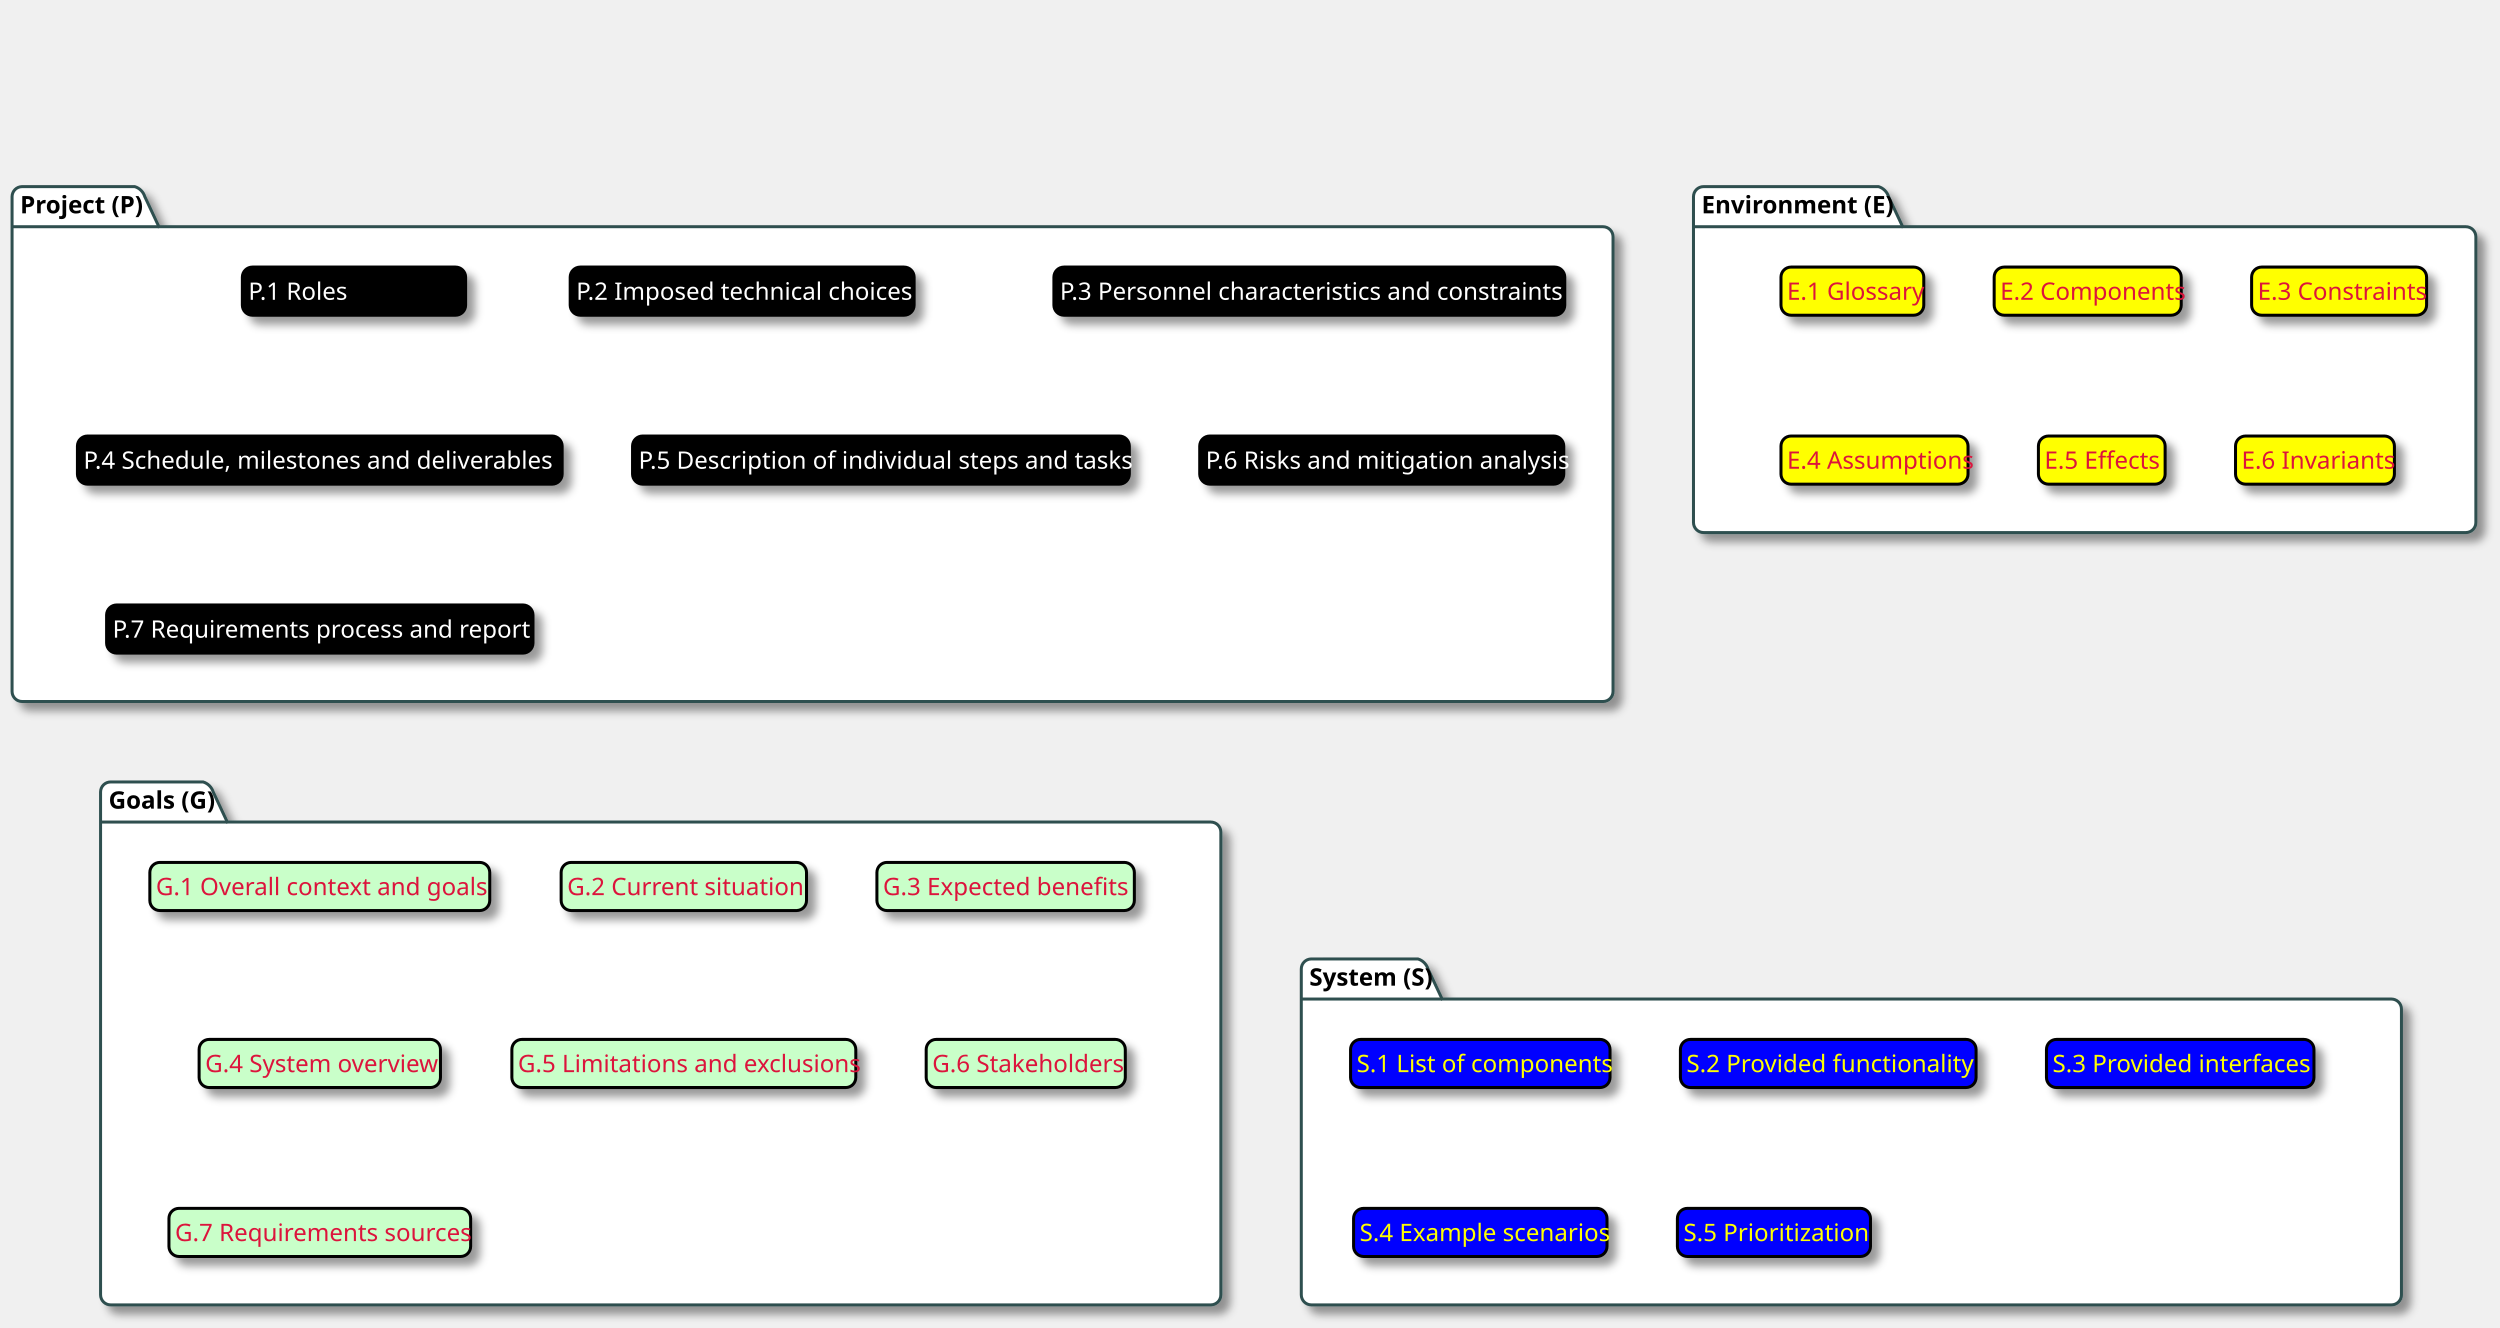
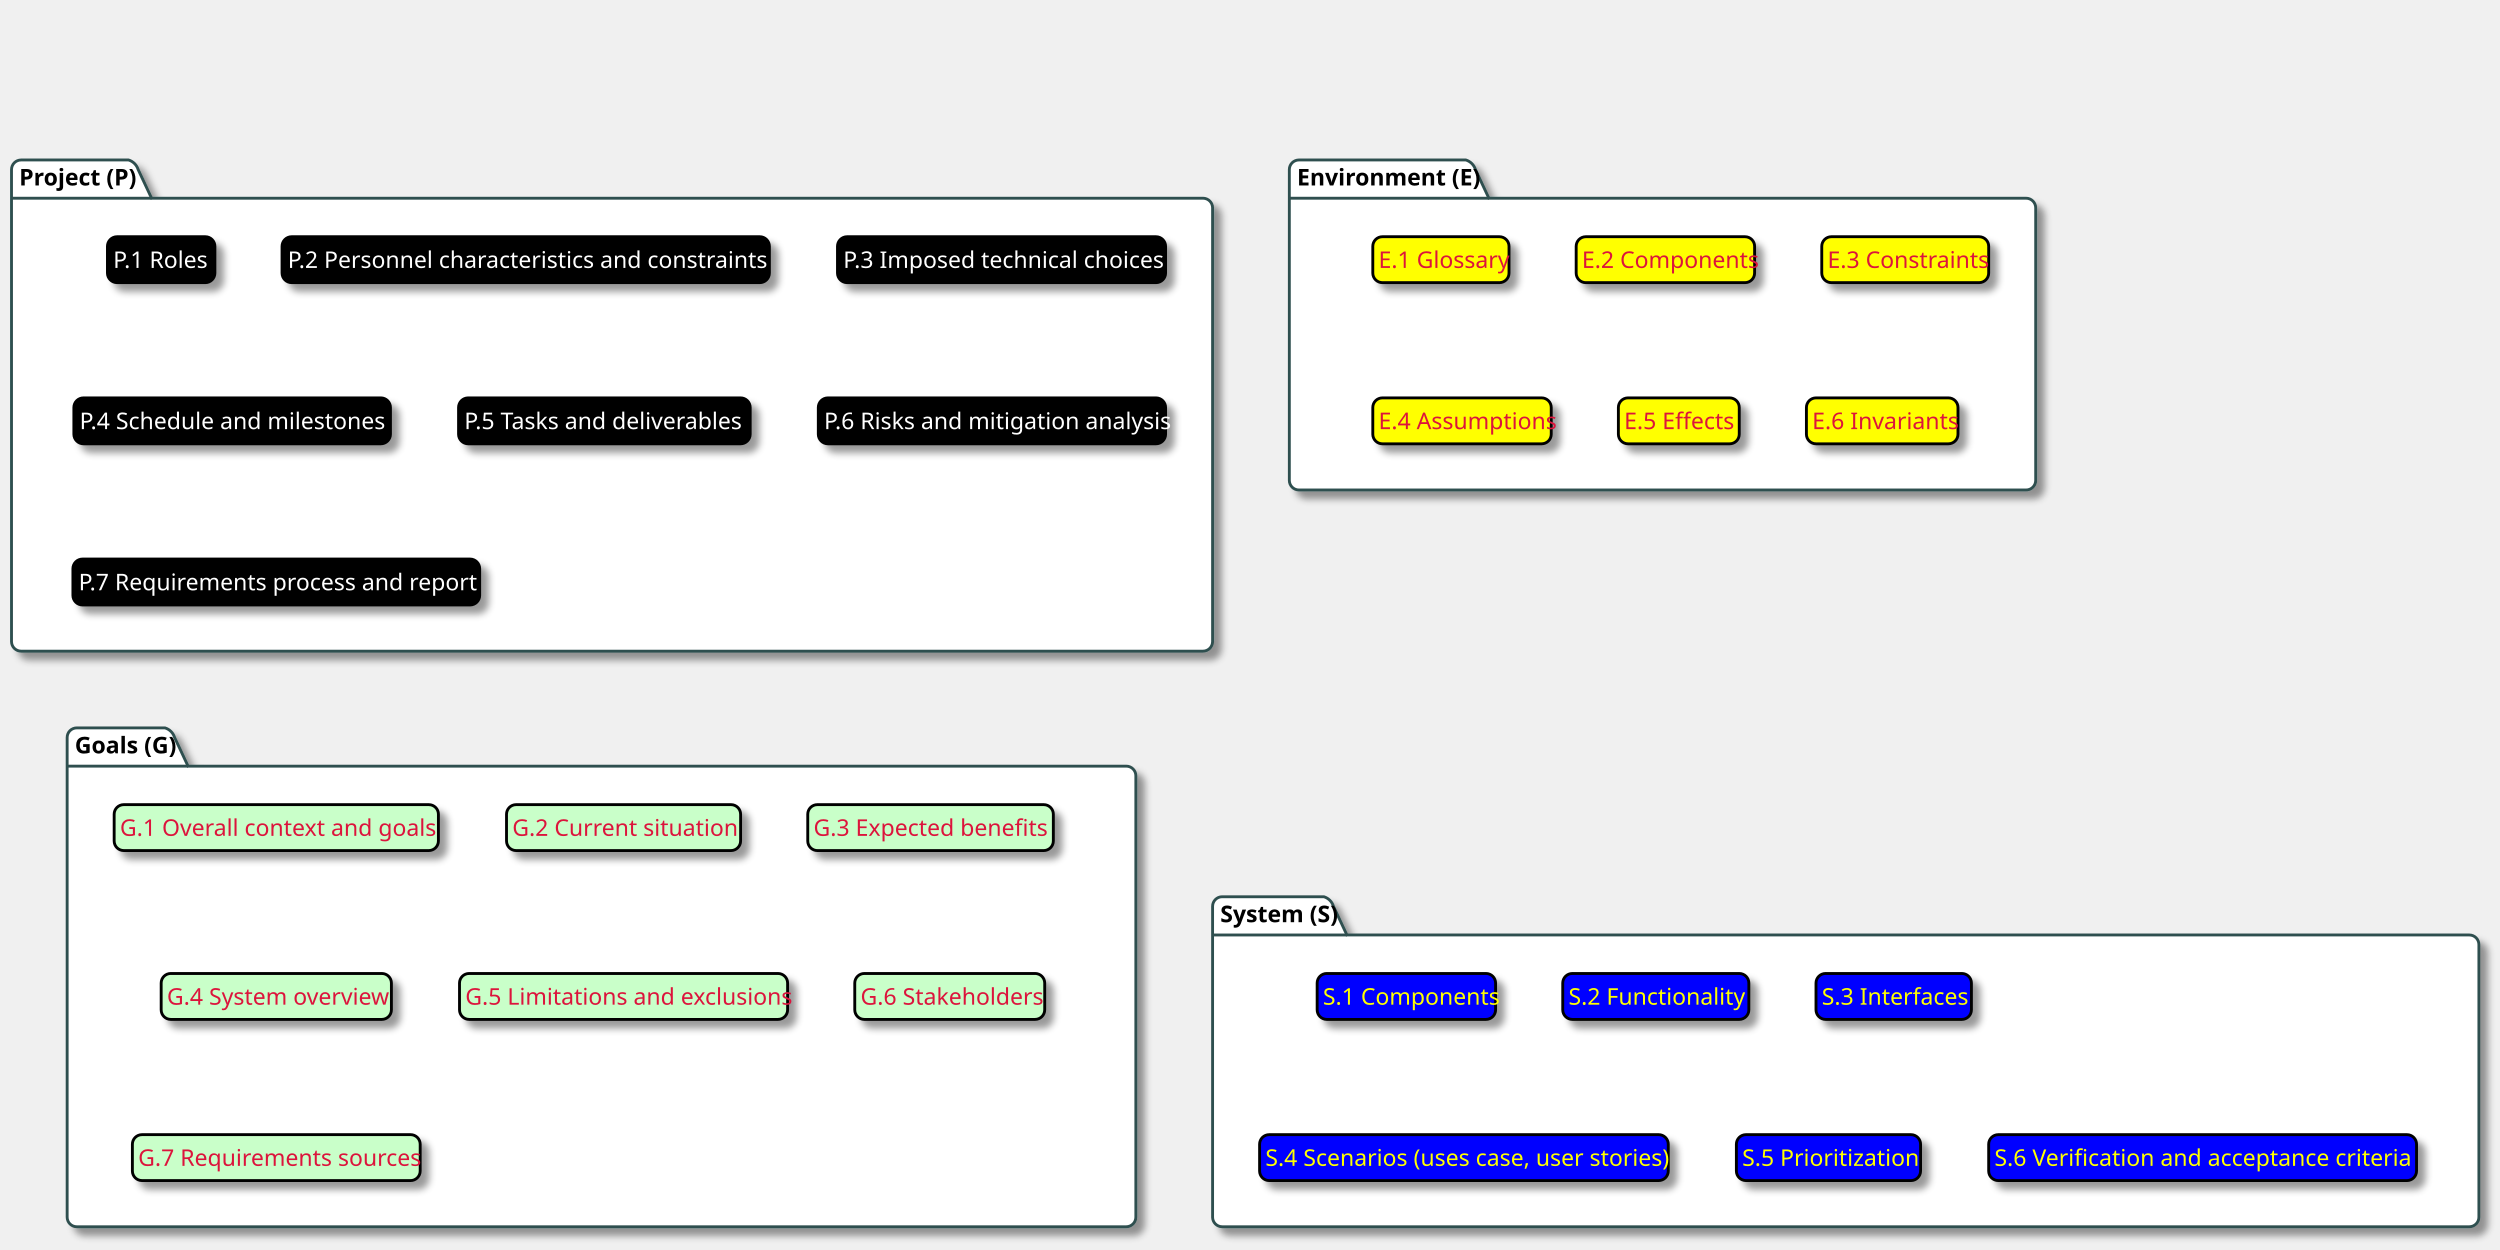
- <svg xmlns="http://www.w3.org/2000/svg" contentScriptType="application/ecmascript" contentStyleType="text/css" height="660px" preserveAspectRatio="none" style="width:1243px;height:660px;" version="1.1" viewBox="0 0 1243 660" width="1243px" zoomAndPan="magnify">
+ <svg xmlns="http://www.w3.org/2000/svg" contentScriptType="application/ecmascript" contentStyleType="text/css" height="651px" preserveAspectRatio="none" style="width:1303px;height:651px;" version="1.1" viewBox="0 0 1303 651" width="1303px" zoomAndPan="magnify">
  <defs>
-     <filter height="300%" id="f12a9rsw4as17j" width="300%" x="-1" y="-1">
+     <filter height="300%" id="fht9kq4lhfctf" width="300%" x="-1" y="-1">
      <feGaussianBlur result="blurOut" stdDeviation="2.0" />
      <feColorMatrix in="blurOut" result="blurOut2" type="matrix" values="0 0 0 0 0 0 0 0 0 0 0 0 0 0 0 0 0 0 .4 0" />
      <feOffset dx="4.0" dy="4.0" in="blurOut2" result="blurOut3" />
      <feBlend in="SourceGraphic" in2="blurOut3" mode="normal" />
    </filter>
  </defs>
  <g>
-     <path d="M11,92.79 L67,92.79 A7.5,7.5 0 0 1 72,97.79 L79,112.724 L797,112.724 A5,5 0 0 1 802,117.724 L802,343.79 A5,5 0 0 1 797,348.79 L11,348.79 A5,5 0 0 1 6,343.79 L6,97.79 A5,5 0 0 1 11,92.79 " fill="#FFFFFF" filter="url(#f12a9rsw4as17j)" style="stroke: #2F4F4F; stroke-width: 1.5;" />
-     <line style="stroke: #2F4F4F; stroke-width: 1.5;" x1="6" x2="79" y1="112.724" y2="112.724" />
-     <text fill="#000000" font-family="TrebuchetMS" font-size="12" font-weight="bold" lengthAdjust="spacingAndGlyphs" textLength="60" x="10" y="106.058">Project (P)</text>
-     <path d="M847,92.79 L934,92.79 A7.5,7.5 0 0 1 939,97.79 L946,112.724 L1226,112.724 A5,5 0 0 1 1231,117.724 L1231,259.79 A5,5 0 0 1 1226,264.79 L847,264.79 A5,5 0 0 1 842,259.79 L842,97.79 A5,5 0 0 1 847,92.79 " fill="#FFFFFF" filter="url(#f12a9rsw4as17j)" style="stroke: #2F4F4F; stroke-width: 1.5;" />
-     <line style="stroke: #2F4F4F; stroke-width: 1.5;" x1="842" x2="946" y1="112.724" y2="112.724" />
-     <text fill="#000000" font-family="TrebuchetMS" font-size="12" font-weight="bold" lengthAdjust="spacingAndGlyphs" textLength="91" x="846" y="106.058">Environment (E)</text>
-     <path d="M55,388.79 L101,388.79 A7.5,7.5 0 0 1 106,393.79 L113,408.724 L602,408.724 A5,5 0 0 1 607,413.724 L607,643.79 A5,5 0 0 1 602,648.79 L55,648.79 A5,5 0 0 1 50,643.79 L50,393.79 A5,5 0 0 1 55,388.79 " fill="#FFFFFF" filter="url(#f12a9rsw4as17j)" style="stroke: #2F4F4F; stroke-width: 1.5;" />
-     <line style="stroke: #2F4F4F; stroke-width: 1.5;" x1="50" x2="113" y1="408.724" y2="408.724" />
-     <text fill="#000000" font-family="TrebuchetMS" font-size="12" font-weight="bold" lengthAdjust="spacingAndGlyphs" textLength="50" x="54" y="402.058">Goals (G)</text>
-     <path d="M652,476.79 L705,476.79 A7.5,7.5 0 0 1 710,481.79 L717,496.724 L1189,496.724 A5,5 0 0 1 1194,501.724 L1194,643.79 A5,5 0 0 1 1189,648.79 L652,648.79 A5,5 0 0 1 647,643.79 L647,481.79 A5,5 0 0 1 652,476.79 " fill="#FFFFFF" filter="url(#f12a9rsw4as17j)" style="stroke: #2F4F4F; stroke-width: 1.5;" />
-     <line style="stroke: #2F4F4F; stroke-width: 1.5;" x1="647" x2="717" y1="496.724" y2="496.724" />
-     <text fill="#000000" font-family="TrebuchetMS" font-size="12" font-weight="bold" lengthAdjust="spacingAndGlyphs" textLength="57" x="651" y="490.058">System (S)</text>
-     <rect codeLine="9" fill="#000000" filter="url(#f12a9rsw4as17j)" height="23.934" id="p1" rx="5" ry="5" style="stroke: #000000; stroke-width: 1.5;" width="111" x="120.5" y="132.79" />
-     <text fill="#FFFFFF" font-family="TrebuchetMS" font-size="12" lengthAdjust="spacingAndGlyphs" textLength="105" x="123.5" y="149.058">P.1 Roles</text>
-     <rect codeLine="10" fill="#000000" filter="url(#f12a9rsw4as17j)" height="23.934" id="p2" rx="5" ry="5" style="stroke: #000000; stroke-width: 1.5;" width="171" x="283.5" y="132.79" />
-     <text fill="#FFFFFF" font-family="TrebuchetMS" font-size="12" lengthAdjust="spacingAndGlyphs" textLength="165" x="286.5" y="149.058">P.2 Imposed technical choices</text>
-     <rect codeLine="11" fill="#000000" filter="url(#f12a9rsw4as17j)" height="23.934" id="p3" rx="5" ry="5" style="stroke: #000000; stroke-width: 1.5;" width="254" x="524" y="132.79" />
-     <text fill="#FFFFFF" font-family="TrebuchetMS" font-size="12" lengthAdjust="spacingAndGlyphs" textLength="248" x="527" y="149.058">P.3 Personnel characteristics and constraints</text>
-     <rect codeLine="12" fill="#000000" filter="url(#f12a9rsw4as17j)" height="23.934" id="p4" rx="5" ry="5" style="stroke: #000000; stroke-width: 1.5;" width="241" x="38.5" y="216.79" />
-     <text fill="#FFFFFF" font-family="TrebuchetMS" font-size="12" lengthAdjust="spacingAndGlyphs" textLength="235" x="41.5" y="233.058">P.4 Schedule, milestones and deliverables</text>
-     <rect codeLine="13" fill="#000000" filter="url(#f12a9rsw4as17j)" height="23.934" id="p5" rx="5" ry="5" style="stroke: #000000; stroke-width: 1.5;" width="247" x="314.5" y="216.79" />
-     <text fill="#FFFFFF" font-family="TrebuchetMS" font-size="12" lengthAdjust="spacingAndGlyphs" textLength="241" x="317.5" y="233.058">P.5 Description of individual steps and tasks</text>
-     <rect codeLine="14" fill="#000000" filter="url(#f12a9rsw4as17j)" height="23.934" id="p6" rx="5" ry="5" style="stroke: #000000; stroke-width: 1.5;" width="181" x="596.5" y="216.79" />
-     <text fill="#FFFFFF" font-family="TrebuchetMS" font-size="12" lengthAdjust="spacingAndGlyphs" textLength="175" x="599.5" y="233.058">P.6 Risks and mitigation analysis</text>
-     <rect codeLine="15" fill="#000000" filter="url(#f12a9rsw4as17j)" height="23.934" id="p7" rx="5" ry="5" style="stroke: #000000; stroke-width: 1.5;" width="212" x="53" y="300.79" />
-     <text fill="#FFFFFF" font-family="TrebuchetMS" font-size="12" lengthAdjust="spacingAndGlyphs" textLength="206" x="56" y="317.058">P.7 Requirements process and report</text>
-     <rect codeLine="21" fill="#FFFF00" filter="url(#f12a9rsw4as17j)" height="23.934" id="e1" rx="5" ry="5" style="stroke: #000000; stroke-width: 1.5;" width="71" x="885.5" y="132.79" />
-     <text fill="#DC143C" font-family="TrebuchetMS" font-size="12" lengthAdjust="spacingAndGlyphs" textLength="65" x="888.5" y="149.058">E.1 Glossary</text>
-     <rect codeLine="22" fill="#FFFF00" filter="url(#f12a9rsw4as17j)" height="23.934" id="e2" rx="5" ry="5" style="stroke: #000000; stroke-width: 1.5;" width="93" x="991.5" y="132.79" />
-     <text fill="#DC143C" font-family="TrebuchetMS" font-size="12" lengthAdjust="spacingAndGlyphs" textLength="87" x="994.5" y="149.058">E.2 Components</text>
-     <rect codeLine="23" fill="#FFFF00" filter="url(#f12a9rsw4as17j)" height="23.934" id="e3" rx="5" ry="5" style="stroke: #000000; stroke-width: 1.5;" width="87" x="1119.5" y="132.79" />
-     <text fill="#DC143C" font-family="TrebuchetMS" font-size="12" lengthAdjust="spacingAndGlyphs" textLength="81" x="1122.5" y="149.058">E.3 Constraints</text>
-     <rect codeLine="24" fill="#FFFF00" filter="url(#f12a9rsw4as17j)" height="23.934" id="e4" rx="5" ry="5" style="stroke: #000000; stroke-width: 1.5;" width="93" x="885.5" y="216.79" />
-     <text fill="#DC143C" font-family="TrebuchetMS" font-size="12" lengthAdjust="spacingAndGlyphs" textLength="87" x="888.5" y="233.058">E.4 Assumptions</text>
-     <rect codeLine="25" fill="#FFFF00" filter="url(#f12a9rsw4as17j)" height="23.934" id="e5" rx="5" ry="5" style="stroke: #000000; stroke-width: 1.5;" width="63" x="1013.5" y="216.79" />
-     <text fill="#DC143C" font-family="TrebuchetMS" font-size="12" lengthAdjust="spacingAndGlyphs" textLength="57" x="1016.5" y="233.058">E.5 Effects</text>
-     <rect codeLine="26" fill="#FFFF00" filter="url(#f12a9rsw4as17j)" height="23.934" id="e6" rx="5" ry="5" style="stroke: #000000; stroke-width: 1.5;" width="79" x="1111.5" y="216.79" />
-     <text fill="#DC143C" font-family="TrebuchetMS" font-size="12" lengthAdjust="spacingAndGlyphs" textLength="73" x="1114.5" y="233.058">E.6 Invariants</text>
-     <rect codeLine="30" fill="#C9FFC9" filter="url(#f12a9rsw4as17j)" height="23.934" id="g1" rx="5" ry="5" style="stroke: #000000; stroke-width: 1.5;" width="169" x="74.5" y="428.79" />
-     <text fill="#DC143C" font-family="TrebuchetMS" font-size="12" lengthAdjust="spacingAndGlyphs" textLength="163" x="77.5" y="445.058">G.1 Overall context and goals</text>
-     <rect codeLine="31" fill="#C9FFC9" filter="url(#f12a9rsw4as17j)" height="23.934" id="g2" rx="5" ry="5" style="stroke: #000000; stroke-width: 1.5;" width="122" x="279" y="428.79" />
-     <text fill="#DC143C" font-family="TrebuchetMS" font-size="12" lengthAdjust="spacingAndGlyphs" textLength="116" x="282" y="445.058">G.2 Current situation</text>
-     <rect codeLine="32" fill="#C9FFC9" filter="url(#f12a9rsw4as17j)" height="23.934" id="g3" rx="5" ry="5" style="stroke: #000000; stroke-width: 1.5;" width="128" x="436" y="428.79" />
-     <text fill="#DC143C" font-family="TrebuchetMS" font-size="12" lengthAdjust="spacingAndGlyphs" textLength="122" x="439" y="445.058">G.3 Expected benefits</text>
-     <rect codeLine="33" fill="#C9FFC9" filter="url(#f12a9rsw4as17j)" height="23.934" id="g4" rx="5" ry="5" style="stroke: #000000; stroke-width: 1.5;" width="120" x="99" y="516.79" />
-     <text fill="#DC143C" font-family="TrebuchetMS" font-size="12" lengthAdjust="spacingAndGlyphs" textLength="114" x="102" y="533.058">G.4 System overview</text>
-     <rect codeLine="34" fill="#C9FFC9" filter="url(#f12a9rsw4as17j)" height="23.934" id="g5" rx="5" ry="5" style="stroke: #000000; stroke-width: 1.5;" width="171" x="254.5" y="516.79" />
-     <text fill="#DC143C" font-family="TrebuchetMS" font-size="12" lengthAdjust="spacingAndGlyphs" textLength="165" x="257.5" y="533.058">G.5 Limitations and exclusions</text>
-     <rect codeLine="35" fill="#C9FFC9" filter="url(#f12a9rsw4as17j)" height="23.934" id="g6" rx="5" ry="5" style="stroke: #000000; stroke-width: 1.5;" width="99" x="460.5" y="516.79" />
-     <text fill="#DC143C" font-family="TrebuchetMS" font-size="12" lengthAdjust="spacingAndGlyphs" textLength="93" x="463.5" y="533.058">G.6 Stakeholders</text>
-     <rect codeLine="36" fill="#C9FFC9" filter="url(#f12a9rsw4as17j)" height="23.934" id="g7" rx="5" ry="5" style="stroke: #000000; stroke-width: 1.5;" width="150" x="84" y="600.79" />
-     <text fill="#DC143C" font-family="TrebuchetMS" font-size="12" lengthAdjust="spacingAndGlyphs" textLength="144" x="87" y="617.058">G.7 Requirements sources</text>
-     <rect codeLine="40" fill="#0000FF" filter="url(#f12a9rsw4as17j)" height="23.934" id="s1" rx="5" ry="5" style="stroke: #000000; stroke-width: 1.5;" width="129" x="671.5" y="516.79" />
-     <text fill="#FFFF00" font-family="TrebuchetMS" font-size="12" lengthAdjust="spacingAndGlyphs" textLength="123" x="674.5" y="533.058">S.1 List of components</text>
-     <rect codeLine="41" fill="#0000FF" filter="url(#f12a9rsw4as17j)" height="23.934" id="s2" rx="5" ry="5" style="stroke: #000000; stroke-width: 1.5;" width="147" x="835.5" y="516.79" />
-     <text fill="#FFFF00" font-family="TrebuchetMS" font-size="12" lengthAdjust="spacingAndGlyphs" textLength="141" x="838.5" y="533.058">S.2 Provided functionality</text>
-     <rect codeLine="42" fill="#0000FF" filter="url(#f12a9rsw4as17j)" height="23.934" id="s3" rx="5" ry="5" style="stroke: #000000; stroke-width: 1.5;" width="133" x="1017.5" y="516.79" />
-     <text fill="#FFFF00" font-family="TrebuchetMS" font-size="12" lengthAdjust="spacingAndGlyphs" textLength="127" x="1020.5" y="533.058">S.3 Provided interfaces</text>
-     <rect codeLine="43" fill="#0000FF" filter="url(#f12a9rsw4as17j)" height="23.934" id="s4" rx="5" ry="5" style="stroke: #000000; stroke-width: 1.5;" width="126" x="673" y="600.79" />
-     <text fill="#FFFF00" font-family="TrebuchetMS" font-size="12" lengthAdjust="spacingAndGlyphs" textLength="120" x="676" y="617.058">S.4 Example scenarios</text>
-     <rect codeLine="44" fill="#0000FF" filter="url(#f12a9rsw4as17j)" height="23.934" id="s5" rx="5" ry="5" style="stroke: #000000; stroke-width: 1.5;" width="96" x="834" y="600.79" />
-     <text fill="#FFFF00" font-family="TrebuchetMS" font-size="12" lengthAdjust="spacingAndGlyphs" textLength="90" x="837" y="617.058">S.5 Prioritization</text>
+     <path d="M11,83.38 L67,83.38 A7.5,7.5 0 0 1 72,88.38 L79,103.314 L627,103.314 A5,5 0 0 1 632,108.314 L632,334.38 A5,5 0 0 1 627,339.38 L11,339.38 A5,5 0 0 1 6,334.38 L6,88.38 A5,5 0 0 1 11,83.38 " fill="#FFFFFF" filter="url(#fht9kq4lhfctf)" style="stroke: #2F4F4F; stroke-width: 1.5;" />
+     <line style="stroke: #2F4F4F; stroke-width: 1.5;" x1="6" x2="79" y1="103.314" y2="103.314" />
+     <text fill="#000000" font-family="TrebuchetMS" font-size="12" font-weight="bold" lengthAdjust="spacingAndGlyphs" textLength="60" x="10" y="96.648">Project (P)</text>
+     <path d="M677,83.38 L764,83.38 A7.5,7.5 0 0 1 769,88.38 L776,103.314 L1056,103.314 A5,5 0 0 1 1061,108.314 L1061,250.38 A5,5 0 0 1 1056,255.38 L677,255.38 A5,5 0 0 1 672,250.38 L672,88.38 A5,5 0 0 1 677,83.38 " fill="#FFFFFF" filter="url(#fht9kq4lhfctf)" style="stroke: #2F4F4F; stroke-width: 1.5;" />
+     <line style="stroke: #2F4F4F; stroke-width: 1.5;" x1="672" x2="776" y1="103.314" y2="103.314" />
+     <text fill="#000000" font-family="TrebuchetMS" font-size="12" font-weight="bold" lengthAdjust="spacingAndGlyphs" textLength="91" x="676" y="96.648">Environment (E)</text>
+     <path d="M40,379.38 L86,379.38 A7.5,7.5 0 0 1 91,384.38 L98,399.314 L587,399.314 A5,5 0 0 1 592,404.314 L592,634.38 A5,5 0 0 1 587,639.38 L40,639.38 A5,5 0 0 1 35,634.38 L35,384.38 A5,5 0 0 1 40,379.38 " fill="#FFFFFF" filter="url(#fht9kq4lhfctf)" style="stroke: #2F4F4F; stroke-width: 1.5;" />
+     <line style="stroke: #2F4F4F; stroke-width: 1.5;" x1="35" x2="98" y1="399.314" y2="399.314" />
+     <text fill="#000000" font-family="TrebuchetMS" font-size="12" font-weight="bold" lengthAdjust="spacingAndGlyphs" textLength="50" x="39" y="392.648">Goals (G)</text>
+     <path d="M637,467.38 L690,467.38 A7.5,7.5 0 0 1 695,472.38 L702,487.314 L1287,487.314 A5,5 0 0 1 1292,492.314 L1292,634.38 A5,5 0 0 1 1287,639.38 L637,639.38 A5,5 0 0 1 632,634.38 L632,472.38 A5,5 0 0 1 637,467.38 " fill="#FFFFFF" filter="url(#fht9kq4lhfctf)" style="stroke: #2F4F4F; stroke-width: 1.5;" />
+     <line style="stroke: #2F4F4F; stroke-width: 1.5;" x1="632" x2="702" y1="487.314" y2="487.314" />
+     <text fill="#000000" font-family="TrebuchetMS" font-size="12" font-weight="bold" lengthAdjust="spacingAndGlyphs" textLength="57" x="636" y="480.648">System (S)</text>
+     <rect codeLine="9" fill="#000000" filter="url(#fht9kq4lhfctf)" height="23.934" id="p1" rx="5" ry="5" style="stroke: #000000; stroke-width: 1.5;" width="56" x="56" y="123.38" />
+     <text fill="#FFFFFF" font-family="TrebuchetMS" font-size="12" lengthAdjust="spacingAndGlyphs" textLength="50" x="59" y="139.648">P.1 Roles</text>
+     <rect codeLine="10" fill="#000000" filter="url(#fht9kq4lhfctf)" height="23.934" id="p2" rx="5" ry="5" style="stroke: #000000; stroke-width: 1.5;" width="254" x="147" y="123.38" />
+     <text fill="#FFFFFF" font-family="TrebuchetMS" font-size="12" lengthAdjust="spacingAndGlyphs" textLength="248" x="150" y="139.648">P.2 Personnel characteristics and constraints</text>
+     <rect codeLine="11" fill="#000000" filter="url(#fht9kq4lhfctf)" height="23.934" id="p3" rx="5" ry="5" style="stroke: #000000; stroke-width: 1.5;" width="171" x="436.5" y="123.38" />
+     <text fill="#FFFFFF" font-family="TrebuchetMS" font-size="12" lengthAdjust="spacingAndGlyphs" textLength="165" x="439.5" y="139.648">P.3 Imposed technical choices</text>
+     <rect codeLine="12" fill="#000000" filter="url(#fht9kq4lhfctf)" height="23.934" id="p4" rx="5" ry="5" style="stroke: #000000; stroke-width: 1.5;" width="165" x="38.5" y="207.38" />
+     <text fill="#FFFFFF" font-family="TrebuchetMS" font-size="12" lengthAdjust="spacingAndGlyphs" textLength="159" x="41.5" y="223.648">P.4 Schedule and milestones</text>
+     <rect codeLine="13" fill="#000000" filter="url(#fht9kq4lhfctf)" height="23.934" id="p5" rx="5" ry="5" style="stroke: #000000; stroke-width: 1.5;" width="152" x="239" y="207.38" />
+     <text fill="#FFFFFF" font-family="TrebuchetMS" font-size="12" lengthAdjust="spacingAndGlyphs" textLength="146" x="242" y="223.648">P.5 Tasks and deliverables</text>
+     <rect codeLine="14" fill="#000000" filter="url(#fht9kq4lhfctf)" height="23.934" id="p6" rx="5" ry="5" style="stroke: #000000; stroke-width: 1.5;" width="181" x="426.5" y="207.38" />
+     <text fill="#FFFFFF" font-family="TrebuchetMS" font-size="12" lengthAdjust="spacingAndGlyphs" textLength="175" x="429.5" y="223.648">P.6 Risks and mitigation analysis</text>
+     <rect codeLine="15" fill="#000000" filter="url(#fht9kq4lhfctf)" height="23.934" id="p7" rx="5" ry="5" style="stroke: #000000; stroke-width: 1.5;" width="212" x="38" y="291.38" />
+     <text fill="#FFFFFF" font-family="TrebuchetMS" font-size="12" lengthAdjust="spacingAndGlyphs" textLength="206" x="41" y="307.648">P.7 Requirements process and report</text>
+     <rect codeLine="21" fill="#FFFF00" filter="url(#fht9kq4lhfctf)" height="23.934" id="e1" rx="5" ry="5" style="stroke: #000000; stroke-width: 1.5;" width="71" x="715.5" y="123.38" />
+     <text fill="#DC143C" font-family="TrebuchetMS" font-size="12" lengthAdjust="spacingAndGlyphs" textLength="65" x="718.5" y="139.648">E.1 Glossary</text>
+     <rect codeLine="22" fill="#FFFF00" filter="url(#fht9kq4lhfctf)" height="23.934" id="e2" rx="5" ry="5" style="stroke: #000000; stroke-width: 1.5;" width="93" x="821.5" y="123.38" />
+     <text fill="#DC143C" font-family="TrebuchetMS" font-size="12" lengthAdjust="spacingAndGlyphs" textLength="87" x="824.5" y="139.648">E.2 Components</text>
+     <rect codeLine="23" fill="#FFFF00" filter="url(#fht9kq4lhfctf)" height="23.934" id="e3" rx="5" ry="5" style="stroke: #000000; stroke-width: 1.5;" width="87" x="949.5" y="123.38" />
+     <text fill="#DC143C" font-family="TrebuchetMS" font-size="12" lengthAdjust="spacingAndGlyphs" textLength="81" x="952.5" y="139.648">E.3 Constraints</text>
+     <rect codeLine="24" fill="#FFFF00" filter="url(#fht9kq4lhfctf)" height="23.934" id="e4" rx="5" ry="5" style="stroke: #000000; stroke-width: 1.5;" width="93" x="715.5" y="207.38" />
+     <text fill="#DC143C" font-family="TrebuchetMS" font-size="12" lengthAdjust="spacingAndGlyphs" textLength="87" x="718.5" y="223.648">E.4 Assumptions</text>
+     <rect codeLine="25" fill="#FFFF00" filter="url(#fht9kq4lhfctf)" height="23.934" id="e5" rx="5" ry="5" style="stroke: #000000; stroke-width: 1.5;" width="63" x="843.5" y="207.38" />
+     <text fill="#DC143C" font-family="TrebuchetMS" font-size="12" lengthAdjust="spacingAndGlyphs" textLength="57" x="846.5" y="223.648">E.5 Effects</text>
+     <rect codeLine="26" fill="#FFFF00" filter="url(#fht9kq4lhfctf)" height="23.934" id="e6" rx="5" ry="5" style="stroke: #000000; stroke-width: 1.5;" width="79" x="941.5" y="207.38" />
+     <text fill="#DC143C" font-family="TrebuchetMS" font-size="12" lengthAdjust="spacingAndGlyphs" textLength="73" x="944.5" y="223.648">E.6 Invariants</text>
+     <rect codeLine="30" fill="#C9FFC9" filter="url(#fht9kq4lhfctf)" height="23.934" id="g1" rx="5" ry="5" style="stroke: #000000; stroke-width: 1.5;" width="169" x="59.5" y="419.38" />
+     <text fill="#DC143C" font-family="TrebuchetMS" font-size="12" lengthAdjust="spacingAndGlyphs" textLength="163" x="62.5" y="435.648">G.1 Overall context and goals</text>
+     <rect codeLine="31" fill="#C9FFC9" filter="url(#fht9kq4lhfctf)" height="23.934" id="g2" rx="5" ry="5" style="stroke: #000000; stroke-width: 1.5;" width="122" x="264" y="419.38" />
+     <text fill="#DC143C" font-family="TrebuchetMS" font-size="12" lengthAdjust="spacingAndGlyphs" textLength="116" x="267" y="435.648">G.2 Current situation</text>
+     <rect codeLine="32" fill="#C9FFC9" filter="url(#fht9kq4lhfctf)" height="23.934" id="g3" rx="5" ry="5" style="stroke: #000000; stroke-width: 1.5;" width="128" x="421" y="419.38" />
+     <text fill="#DC143C" font-family="TrebuchetMS" font-size="12" lengthAdjust="spacingAndGlyphs" textLength="122" x="424" y="435.648">G.3 Expected benefits</text>
+     <rect codeLine="33" fill="#C9FFC9" filter="url(#fht9kq4lhfctf)" height="23.934" id="g4" rx="5" ry="5" style="stroke: #000000; stroke-width: 1.5;" width="120" x="84" y="507.38" />
+     <text fill="#DC143C" font-family="TrebuchetMS" font-size="12" lengthAdjust="spacingAndGlyphs" textLength="114" x="87" y="523.648">G.4 System overview</text>
+     <rect codeLine="34" fill="#C9FFC9" filter="url(#fht9kq4lhfctf)" height="23.934" id="g5" rx="5" ry="5" style="stroke: #000000; stroke-width: 1.5;" width="171" x="239.5" y="507.38" />
+     <text fill="#DC143C" font-family="TrebuchetMS" font-size="12" lengthAdjust="spacingAndGlyphs" textLength="165" x="242.5" y="523.648">G.5 Limitations and exclusions</text>
+     <rect codeLine="35" fill="#C9FFC9" filter="url(#fht9kq4lhfctf)" height="23.934" id="g6" rx="5" ry="5" style="stroke: #000000; stroke-width: 1.5;" width="99" x="445.5" y="507.38" />
+     <text fill="#DC143C" font-family="TrebuchetMS" font-size="12" lengthAdjust="spacingAndGlyphs" textLength="93" x="448.5" y="523.648">G.6 Stakeholders</text>
+     <rect codeLine="36" fill="#C9FFC9" filter="url(#fht9kq4lhfctf)" height="23.934" id="g7" rx="5" ry="5" style="stroke: #000000; stroke-width: 1.5;" width="150" x="69" y="591.38" />
+     <text fill="#DC143C" font-family="TrebuchetMS" font-size="12" lengthAdjust="spacingAndGlyphs" textLength="144" x="72" y="607.648">G.7 Requirements sources</text>
+     <rect codeLine="40" fill="#0000FF" filter="url(#fht9kq4lhfctf)" height="23.934" id="s1" rx="5" ry="5" style="stroke: #000000; stroke-width: 1.5;" width="93" x="686.5" y="507.38" />
+     <text fill="#FFFF00" font-family="TrebuchetMS" font-size="12" lengthAdjust="spacingAndGlyphs" textLength="87" x="689.5" y="523.648">S.1 Components</text>
+     <rect codeLine="41" fill="#0000FF" filter="url(#fht9kq4lhfctf)" height="23.934" id="s2" rx="5" ry="5" style="stroke: #000000; stroke-width: 1.5;" width="97" x="814.5" y="507.38" />
+     <text fill="#FFFF00" font-family="TrebuchetMS" font-size="12" lengthAdjust="spacingAndGlyphs" textLength="91" x="817.5" y="523.648">S.2 Functionality</text>
+     <rect codeLine="42" fill="#0000FF" filter="url(#fht9kq4lhfctf)" height="23.934" id="s3" rx="5" ry="5" style="stroke: #000000; stroke-width: 1.5;" width="81" x="946.5" y="507.38" />
+     <text fill="#FFFF00" font-family="TrebuchetMS" font-size="12" lengthAdjust="spacingAndGlyphs" textLength="75" x="949.5" y="523.648">S.3 Interfaces</text>
+     <rect codeLine="43" fill="#0000FF" filter="url(#fht9kq4lhfctf)" height="23.934" id="s4" rx="5" ry="5" style="stroke: #000000; stroke-width: 1.5;" width="213" x="656.5" y="591.38" />
+     <text fill="#FFFF00" font-family="TrebuchetMS" font-size="12" lengthAdjust="spacingAndGlyphs" textLength="207" x="659.5" y="607.648">S.4 Scenarios (uses case, user stories)</text>
+     <rect codeLine="44" fill="#0000FF" filter="url(#fht9kq4lhfctf)" height="23.934" id="s5" rx="5" ry="5" style="stroke: #000000; stroke-width: 1.5;" width="96" x="905" y="591.38" />
+     <text fill="#FFFF00" font-family="TrebuchetMS" font-size="12" lengthAdjust="spacingAndGlyphs" textLength="90" x="908" y="607.648">S.5 Prioritization</text>
+     <rect codeLine="45" fill="#0000FF" filter="url(#fht9kq4lhfctf)" height="23.934" id="s6" rx="5" ry="5" style="stroke: #000000; stroke-width: 1.5;" width="223" x="1036.5" y="591.38" />
+     <text fill="#FFFF00" font-family="TrebuchetMS" font-size="12" lengthAdjust="spacingAndGlyphs" textLength="217" x="1039.5" y="607.648">S.6 Verification and acceptance criteria</text>
  </g>
</svg>
